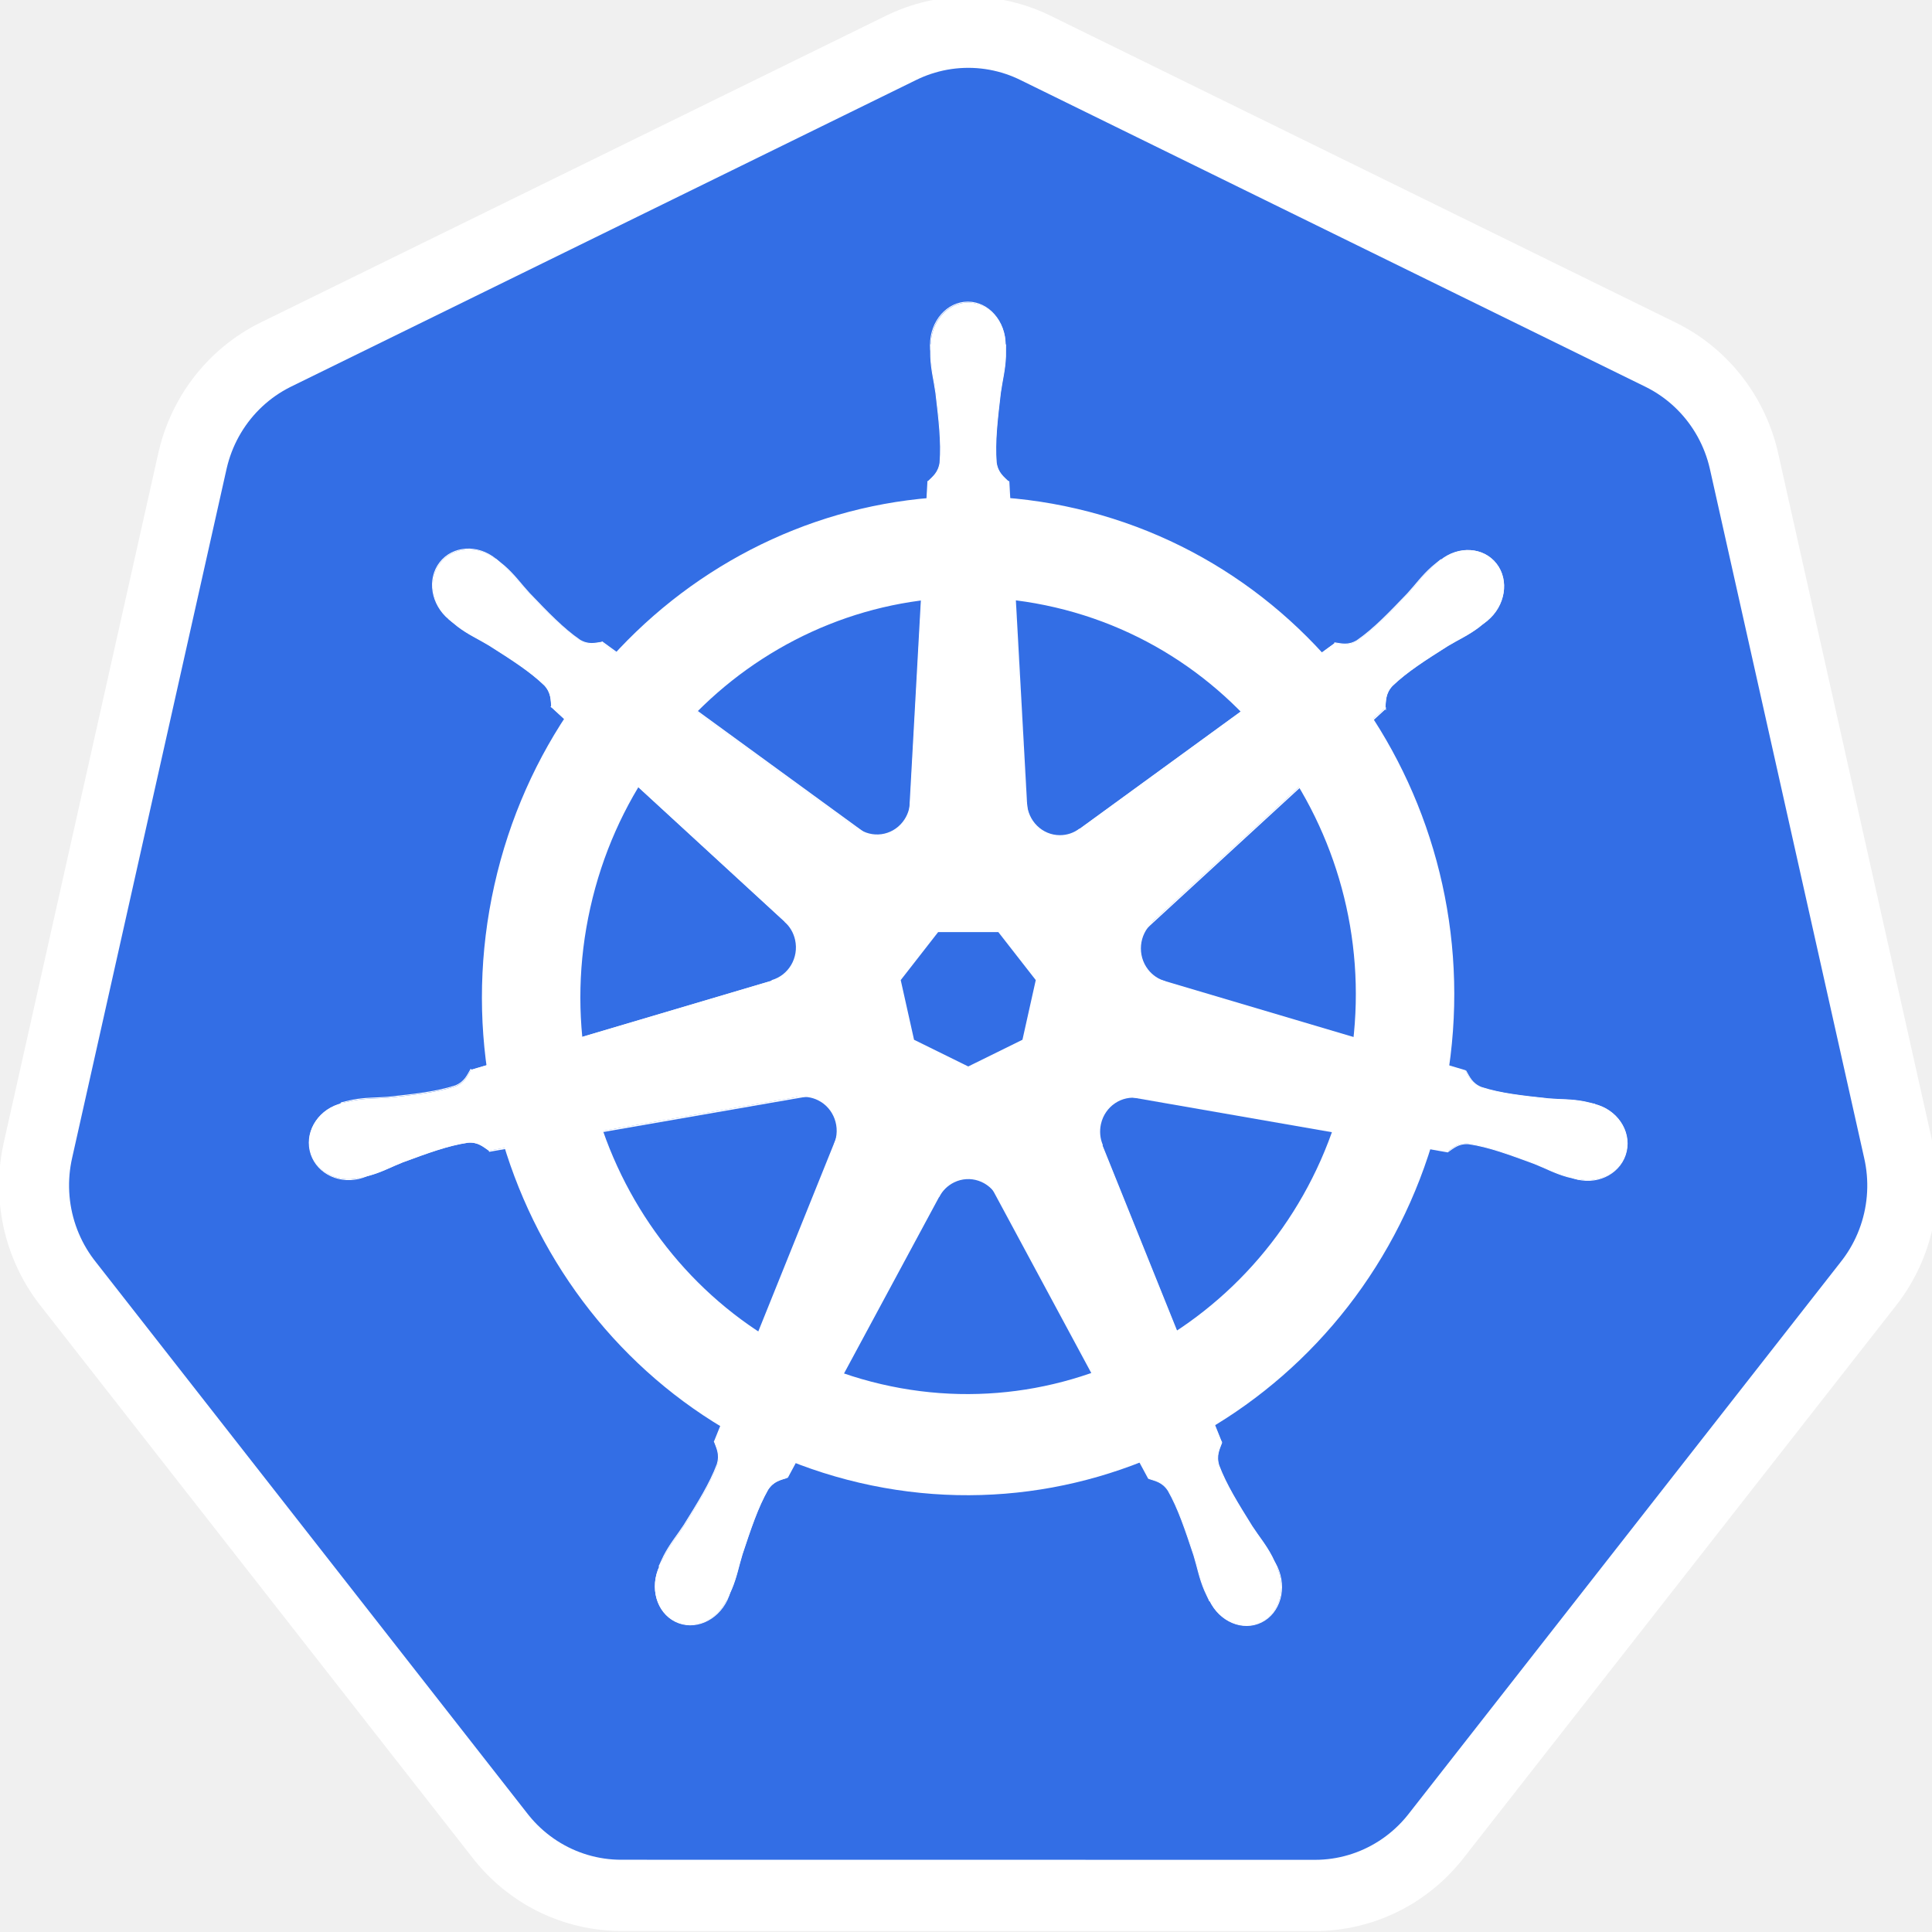
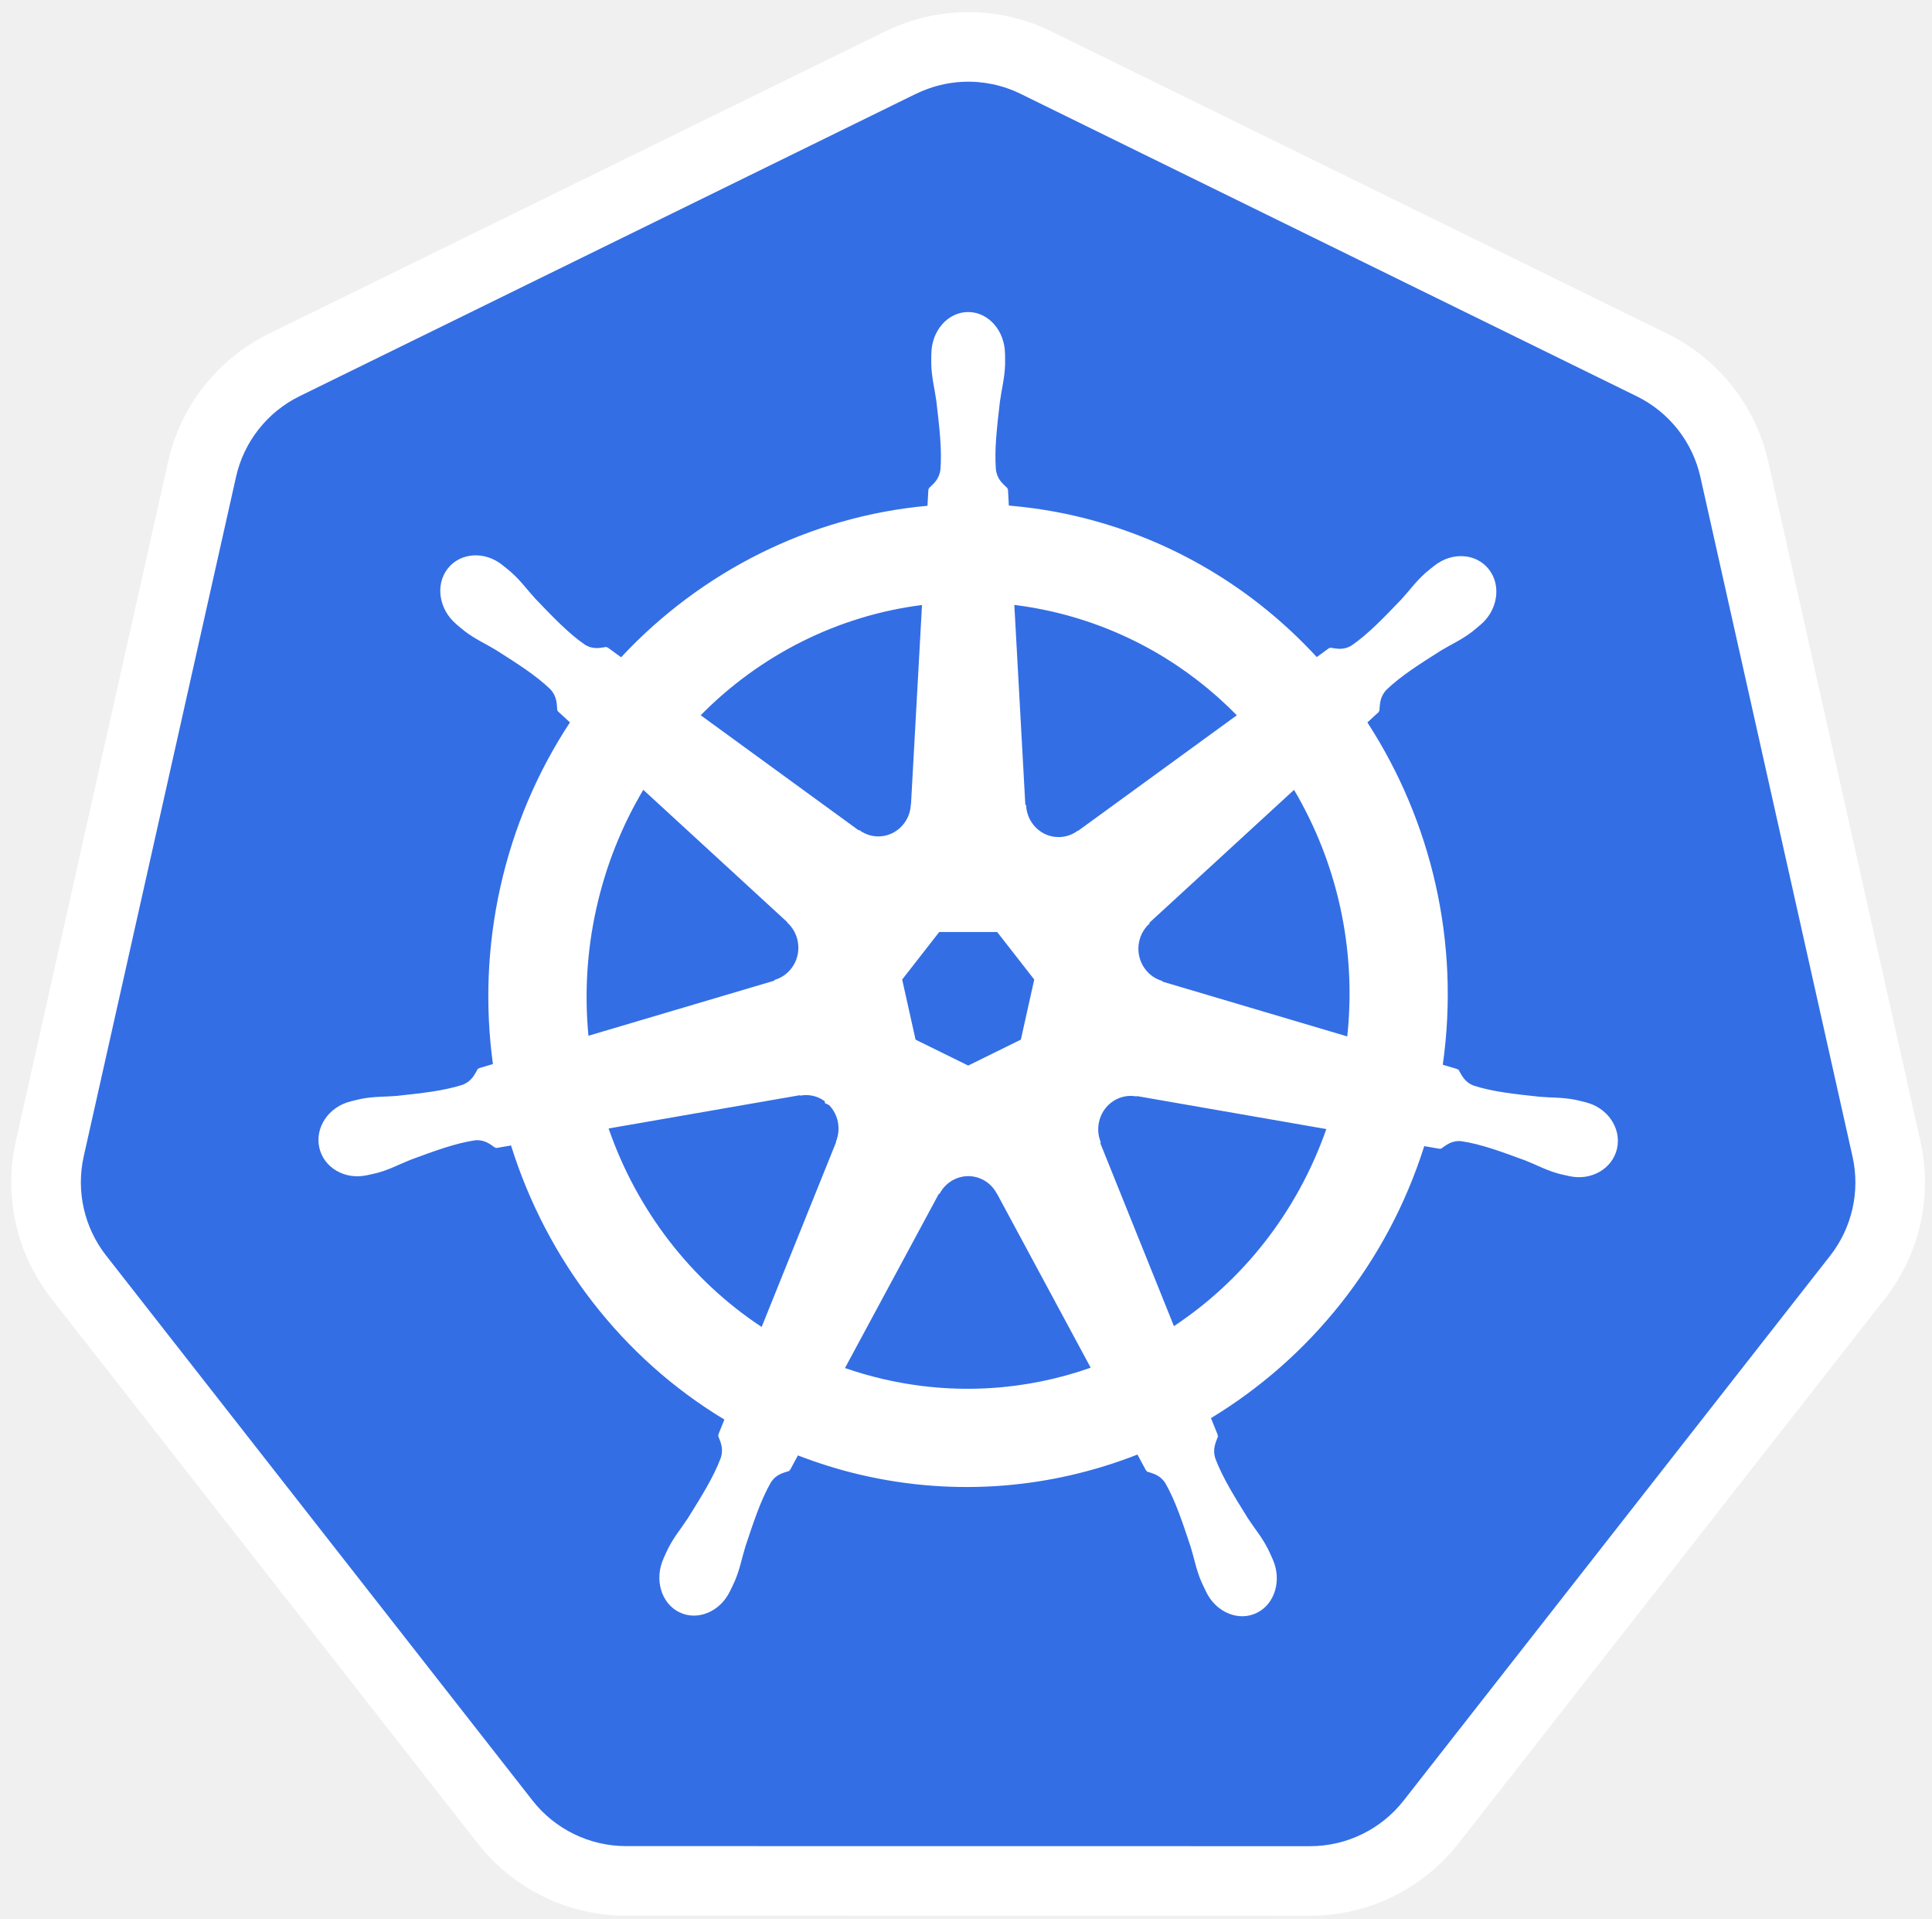
- <svg xmlns="http://www.w3.org/2000/svg" version="1.1" width="138" height="138" id="svg2" xml:space="preserve">
-   <defs id="defs6" />
-   <g id="g12" transform="matrix(0,-0.2323301,0.2284369,0,307.5632,1453.199)">
-     <path style="fill:none;stroke:#ffffff;stroke-width:118.526;stroke-linecap:butt;stroke-linejoin:round;stroke-miterlimit:4;stroke-opacity:1;stroke-dasharray:none" id="path14" d="m 6196.659,-1043.617 -94.29,-195.494 -211.911,-48.305 -169.962,135.261 -0.025,216.969 169.93,135.297 211.925,-48.257 94.334,-195.472 z" />
-   </g>
-   <path style="fill:#336ee5;fill-opacity:1;fill-rule:nonzero;stroke:none" id="path16" d="M 69.164,13.544 24.508,35.451 13.474,84.684 l 30.898,39.487 49.563,0 L 124.84,84.691 113.817,35.455 69.164,13.539 z" />
-   <g id="g18" transform="matrix(0,-0.2323301,0.2284369,0,307.5632,1453.199)">
-     <path style="fill:none;stroke:#336ee5;stroke-width:74.748;stroke-linecap:butt;stroke-linejoin:round;stroke-miterlimit:4;stroke-opacity:1;stroke-dasharray:none" id="path20" d="m 6196.659,-1043.617 -94.29,-195.494 -211.911,-48.305 -169.962,135.261 -0.025,216.969 169.93,135.297 211.925,-48.257 94.334,-195.472 z" />
-   </g>
-   <g id="g22" transform="matrix(-0.2284369,0,0,-0.2346801,307.5632,1453.199)">
-     <path style="fill:none;stroke:#ffffff;stroke-width:30.781;stroke-linecap:butt;stroke-linejoin:round;stroke-miterlimit:4;stroke-opacity:1;stroke-dasharray:none" id="path24" d="m 1013.075,6022.396 c 73.524,16.696 146.828,-29.413 163.726,-102.987 16.901,-73.571 -29.003,-146.747 -102.528,-163.442 -73.527,-16.692 -146.831,29.417 -163.731,102.988 -16.898,73.574 29.003,146.75 102.532,163.441 z" />
-   </g>
-   <path style="fill:#ffffff;fill-opacity:1;fill-rule:nonzero;stroke:none" id="path26" d="m 72.041,34.451 -3.434,0.013 -0.218,25.93 5.082,0.049 -1.43,-25.986 z" />
-   <g id="g28" transform="matrix(-0.2147244,0,0,-0.2346801,307.5632,1453.199)">
-     <path style="fill:none;stroke:#ffffff;stroke-width:0.412;stroke-linecap:butt;stroke-linejoin:miter;stroke-miterlimit:4;stroke-opacity:1;stroke-dasharray:none" id="path30" d="m 1096.802,6045.609 15.99,-0.034 1.019,-110.491 -23.67,-0.209 6.661,110.734 z" />
-   </g>
-   <path style="fill:#ffffff;fill-opacity:1;fill-rule:nonzero;stroke:none" id="path32" d="m 66.275,34.451 3.435,0.013 0.212,25.93 -5.082,0.048 1.435,-25.985 z" />
-   <g id="g34" transform="matrix(-0.2147244,0,0,-0.2346801,307.5632,1453.199)">
-     <path style="fill:none;stroke:#ffffff;stroke-width:0.412;stroke-linecap:butt;stroke-linejoin:miter;stroke-miterlimit:4;stroke-opacity:1;stroke-dasharray:none" id="path36" d="m 1123.652,6045.61 -15.995,-0.034 -0.989,-110.491 23.666,-0.203 -6.682,110.728 z" />
-   </g>
-   <path style="fill:#ffffff;fill-opacity:1;fill-rule:nonzero;stroke:none" id="path38" d="m 66.486,24.66 c 0,1.685 1.196,3.051 2.672,3.051 1.476,0 2.672,-1.366 2.672,-3.05 0,-1.685 -1.195,-3.051 -2.672,-3.052 -1.476,0 -2.672,1.366 -2.672,3.051" />
-   <g id="g40" transform="matrix(-0.2055869,-2.5683182e-5,2.4999933e-5,-0.2346801,307.5632,1453.199)">
-     <path style="fill:none;stroke:#ffffff;stroke-width:0.274;stroke-linecap:butt;stroke-linejoin:miter;stroke-miterlimit:4;stroke-opacity:1;stroke-dasharray:none" id="path42" d="m 1173.505,6087.183 c -8e-4,-7.18 -5.824,-13 -13.002,-12.999 -7.178,8e-4 -12.998,5.823 -12.999,12.997 0,7.18 5.82,12.999 13.002,13.003 7.18,-6e-4 12.999,-5.821 12.998,-13.001 z" />
-   </g>
-   <path style="fill:#ffffff;fill-opacity:1;fill-rule:nonzero;stroke:none" id="path44" d="m 71.83,24.62 c -6.25e-4,0.241 0.011,0.589 0.003,0.82 -0.036,0.972 -0.243,1.717 -0.367,2.612 -0.225,1.916 -0.414,3.504 -0.298,4.98 0.106,0.739 0.523,1.031 0.87,1.372 l -4.215,2.866 0.634,-12.63 3.373,-0.021 z" />
-   <g id="g46" transform="matrix(0,0.2205929,-0.2284369,0,307.5632,1453.199)">
-     <path style="fill:none;stroke:#ffffff;stroke-width:0.268;stroke-linecap:butt;stroke-linejoin:miter;stroke-miterlimit:4;stroke-opacity:1;stroke-dasharray:none" id="path48" d="m -6476.058,1031.967 c 1.093,0 2.668,-0.048 3.719,-0.012 4.404,0.155 7.784,1.062 11.843,1.605 8.685,0.984 15.888,1.812 22.577,1.304 3.35,-0.465 4.672,-2.29 6.223,-3.809 l 12.988,18.454 -57.255,-2.773 -0.096,-14.768 z" />
-   </g>
-   <path style="fill:#ffffff;fill-opacity:1;fill-rule:nonzero;stroke:none" id="path50" d="m 66.486,24.62 c 7.5e-4,0.241 -0.011,0.589 -0.003,0.82 0.035,0.972 0.243,1.717 0.366,2.612 0.225,1.916 0.414,3.504 0.298,4.98 -0.106,0.739 -0.523,1.031 -0.87,1.372 l 4.215,2.866 -0.633,-12.63 -3.374,-0.021 z" />
-   <g id="g52" transform="matrix(0,0.2205929,-0.2284369,0,307.5632,1453.199)">
-     <path style="fill:none;stroke:#ffffff;stroke-width:0.268;stroke-linecap:butt;stroke-linejoin:miter;stroke-miterlimit:4;stroke-opacity:1;stroke-dasharray:none" id="path54" d="m -6476.058,1055.36 c 1.093,0 2.668,0.048 3.719,0.013 4.404,-0.155 7.784,-1.063 11.843,-1.606 8.685,-0.985 15.888,-1.813 22.577,-1.306 3.35,0.467 4.672,2.291 6.223,3.809 l 12.988,-18.454 -57.255,2.775 -0.096,14.768 z" />
-   </g>
-   <g id="g56" transform="matrix(-0.2284369,0,0,-0.2346801,307.5632,1453.199)">
-     <path style="fill:none;stroke:#ffffff;stroke-width:30.346;stroke-linecap:butt;stroke-linejoin:miter;stroke-miterlimit:4;stroke-opacity:1;stroke-dasharray:none" id="path58" d="m 1073.727,5865.264 -30.106,-14.429 -30.101,14.436 -7.433,32.441 20.84,26.01 33.41,0 20.832,-26.016 -7.441,-32.437 z" />
-   </g>
-   <path style="fill:#ffffff;fill-opacity:1;fill-rule:nonzero;stroke:none" id="path60" d="m 98.92,50.581 -2.147,-2.753 -19.869,15.992 3.131,4.112 18.885,-17.351 z" />
-   <g id="g62" transform="matrix(-0.1338746,-0.1724626,0.1785995,-0.1463171,307.5632,1453.199)">
-     <path style="fill:none;stroke:#ffffff;stroke-width:0.412;stroke-linecap:butt;stroke-linejoin:miter;stroke-miterlimit:4;stroke-opacity:1;stroke-dasharray:none" id="path64" d="m 5577.031,3012.37 15.99,-0.035 1.015,-110.493 -23.666,-0.208 6.662,110.736 z" />
-   </g>
-   <path style="fill:#ffffff;fill-opacity:1;fill-rule:nonzero;stroke:none" id="path66" d="M 95.325,45.95 97.46,48.714 77.859,65.052 74.655,60.999 95.325,45.95 z" />
-   <g id="g68" transform="matrix(-0.1338746,-0.1724626,0.1785995,-0.1463171,307.5632,1453.199)">
-     <path style="fill:none;stroke:#ffffff;stroke-width:0.412;stroke-linecap:butt;stroke-linejoin:miter;stroke-miterlimit:4;stroke-opacity:1;stroke-dasharray:none" id="path70" d="m 5603.881,3012.372 -15.992,-0.037 -0.995,-110.493 23.668,-0.201 -6.681,110.731 z" />
-   </g>
-   <path style="fill:#ffffff;fill-opacity:1;fill-rule:nonzero;stroke:none" id="path72" d="m 102.907,40.015 c -1.282,1.05 -1.576,2.863 -0.656,4.049 0.921,1.185 2.706,1.295 3.989,0.245 1.282,-1.051 1.576,-2.863 0.655,-4.048 -0.92,-1.186 -2.706,-1.295 -3.988,-0.246" />
-   <g id="g74" transform="matrix(-0.1281622,-0.1651429,0.178612,-0.1462914,307.5632,1453.199)">
-     <path style="fill:none;stroke:#ffffff;stroke-width:0.274;stroke-linecap:butt;stroke-linejoin:miter;stroke-miterlimit:4;stroke-opacity:1;stroke-dasharray:none" id="path76" d="m 5852.363,3053.399 c 0,-7.181 -5.82,-13 -13.002,-13.001 -7.18,0 -13.001,5.824 -13,13.003 0,7.179 5.821,12.999 13.001,12.995 7.18,0 12.998,-5.82 13.001,-12.997 z" />
-   </g>
-   <path style="fill:#ffffff;fill-opacity:1;fill-rule:nonzero;stroke:none" id="path78" d="m 106.269,44.282 c -0.184,0.15 -0.44,0.376 -0.623,0.514 -0.761,0.577 -1.457,0.876 -2.216,1.334 -1.598,1.014 -2.925,1.853 -3.976,2.866 -0.496,0.545 -0.458,1.061 -0.501,1.554 l -4.809,-1.599 10.006,-7.365 2.119,2.696 z" />
-   <g id="g80" transform="matrix(-0.1678746,0.1375334,-0.1424246,-0.1834806,307.5632,1453.199)">
-     <path style="fill:none;stroke:#ffffff;stroke-width:0.268;stroke-linecap:butt;stroke-linejoin:miter;stroke-miterlimit:4;stroke-opacity:1;stroke-dasharray:none" id="path82" d="m -3249.231,5243.322 c 1.093,0 2.664,-0.052 3.722,-0.013 4.403,0.154 7.779,1.06 11.841,1.607 8.682,0.983 15.887,1.811 22.579,1.302 3.347,-0.463 4.666,-2.286 6.217,-3.808 l 12.991,18.452 -57.254,-2.775 -0.095,-14.765 z" />
-   </g>
-   <path style="fill:#ffffff;fill-opacity:1;fill-rule:nonzero;stroke:none" id="path84" d="m 102.938,39.99 c -0.184,0.151 -0.455,0.357 -0.626,0.51 -0.717,0.634 -1.156,1.265 -1.76,1.923 -1.318,1.375 -2.409,2.517 -3.605,3.344 -0.628,0.376 -1.109,0.222 -1.586,0.157 L 95.809,51.096 105.026,42.714 102.938,39.99 z" />
-   <g id="g86" transform="matrix(-0.1678746,0.1375334,-0.1424246,-0.1834806,307.5632,1453.199)">
-     <path style="fill:none;stroke:#ffffff;stroke-width:0.268;stroke-linecap:butt;stroke-linejoin:miter;stroke-miterlimit:4;stroke-opacity:1;stroke-dasharray:none" id="path88" d="m -3249.234,5266.713 c 1.098,0 2.668,0.05 3.72,0.011 4.407,-0.154 7.785,-1.061 11.845,-1.604 8.686,-0.984 15.886,-1.811 22.578,-1.302 3.349,0.463 4.668,2.287 6.219,3.807 l 12.986,-18.452 -57.251,2.769 -0.098,14.771 z" />
-   </g>
-   <path style="fill:#ffffff;fill-opacity:1;fill-rule:nonzero;stroke:none" id="path90" d="m 103.349,82.246 0.756,-3.441 -24.558,-5.989 -1.177,5.079 24.978,4.351 z" />
-   <g id="g92" transform="matrix(-0.04778737,0.2150581,-0.2226994,-0.05222675,307.5632,1453.199)">
-     <path style="fill:none;stroke:#ffffff;stroke-width:0.412;stroke-linecap:butt;stroke-linejoin:miter;stroke-miterlimit:4;stroke-opacity:1;stroke-dasharray:none" id="path94" d="m -5847.358,2171.575 -15.994,0.032 -1.017,110.491 23.669,0.207 -6.658,-110.73 z" />
-   </g>
-   <path style="fill:#ffffff;fill-opacity:1;fill-rule:nonzero;stroke:none" id="path96" d="m 104.633,76.472 -0.772,3.438 -24.655,-5.557 1.086,-5.101 24.341,7.22 z" />
-   <g id="g98" transform="matrix(-0.04778737,0.2150581,-0.2226994,-0.05222675,307.5632,1453.199)">
-     <path style="fill:none;stroke:#ffffff;stroke-width:0.412;stroke-linecap:butt;stroke-linejoin:miter;stroke-miterlimit:4;stroke-opacity:1;stroke-dasharray:none" id="path100" d="m -5874.207,2171.568 15.993,0.04 0.991,110.492 -23.667,0.203 6.684,-110.735 z" />
-   </g>
-   <path style="fill:#ffffff;fill-opacity:1;fill-rule:nonzero;stroke:none" id="path102" d="m 113.877,78.862 c -1.598,-0.376 -3.162,0.519 -3.49,1.997 -0.328,1.478 0.702,2.98 2.301,3.355 1.598,0.376 3.161,-0.519 3.49,-1.998 0.328,-1.478 -0.702,-2.98 -2.3,-3.355" />
-   <g id="g104" transform="matrix(-0.04577488,0.2059021,-0.2226994,-0.05225243,307.5632,1453.199)">
-     <path style="fill:none;stroke:#ffffff;stroke-width:0.274;stroke-linecap:butt;stroke-linejoin:miter;stroke-miterlimit:4;stroke-opacity:1;stroke-dasharray:none" id="path106" d="m -6133.947,2130.576 c 0,7.178 5.818,13 13.001,12.998 7.176,0 12.995,-5.818 12.993,-13 0.01,-7.177 -5.817,-12.995 -12.999,-12.999 -7.177,0 -12.996,5.822 -12.995,13.001 z" />
-   </g>
-   <path style="fill:#ffffff;fill-opacity:1;fill-rule:nonzero;stroke:none" id="path108" d="m 112.725,84.223 c -0.228,-0.054 -0.561,-0.121 -0.779,-0.18 -0.914,-0.252 -1.576,-0.625 -2.397,-0.949 -1.769,-0.652 -3.234,-1.195 -4.66,-1.406 -0.725,-0.059 -1.093,0.293 -1.496,0.566 l -1.781,-4.86 11.845,3.444 -0.731,3.385 z" />
-   <g id="g110" transform="matrix(-0.2093369,-0.0490934,0.05083736,-0.2287858,307.5632,1453.199)">
-     <path style="fill:none;stroke:#ffffff;stroke-width:0.268;stroke-linecap:butt;stroke-linejoin:miter;stroke-miterlimit:4;stroke-opacity:1;stroke-dasharray:none" id="path112" d="m 2265.628,5497.436 c 1.092,0 2.665,-0.046 3.719,-0.012 4.407,0.157 7.785,1.062 11.842,1.605 8.687,0.986 15.887,1.813 22.578,1.302 3.349,-0.461 4.668,-2.283 6.219,-3.805 l 12.989,18.452 -57.252,-2.769 -0.095,-14.773 z" />
-   </g>
-   <path style="fill:#ffffff;fill-opacity:1;fill-rule:nonzero;stroke:none" id="path114" d="m 113.915,78.871 c -0.229,-0.054 -0.556,-0.142 -0.778,-0.186 -0.931,-0.181 -1.684,-0.139 -2.561,-0.214 -1.868,-0.202 -3.417,-0.366 -4.792,-0.811 -0.678,-0.27 -0.861,-0.752 -1.108,-1.177 l -3.657,3.584 12.126,2.178 0.771,-3.374 z" />
-   <g id="g116" transform="matrix(-0.2093369,-0.0490934,0.05083736,-0.2287858,307.5632,1453.199)">
-     <path style="fill:none;stroke:#ffffff;stroke-width:0.268;stroke-linecap:butt;stroke-linejoin:miter;stroke-miterlimit:4;stroke-opacity:1;stroke-dasharray:none" id="path118" d="m 2265.627,5520.827 c 1.095,0 2.667,0.048 3.72,0.015 4.409,-0.155 7.785,-1.064 11.844,-1.608 8.687,-0.982 15.886,-1.809 22.577,-1.3 3.352,0.463 4.67,2.287 6.22,3.809 l 12.991,-18.454 -57.255,2.769 -0.097,14.77 z" />
-   </g>
-   <path style="fill:#ffffff;fill-opacity:1;fill-rule:nonzero;stroke:none" id="path120" d="M 82.06,105.578 85.151,104.04 74.397,80.581 l -4.599,2.221 12.263,22.776 z" />
-   <g id="g122" transform="matrix(-0.193462,0.09570838,-0.09911223,-0.2114368,307.5632,1453.199)">
-     <path style="fill:none;stroke:#ffffff;stroke-width:0.412;stroke-linecap:butt;stroke-linejoin:miter;stroke-miterlimit:4;stroke-opacity:1;stroke-dasharray:none" id="path124" d="m -1704.313,5602.18 -15.996,0.035 -1.016,110.49 23.67,0.209 -6.657,-110.734 z" />
-   </g>
-   <path style="fill:#ffffff;fill-opacity:1;fill-rule:nonzero;stroke:none" id="path126" d="m 87.255,103.008 -3.098,1.523 -11.142,-23.267 4.559,-2.308 9.682,24.052 z" />
-   <g id="g128" transform="matrix(-0.193462,0.09570838,-0.09911223,-0.2114368,307.5632,1453.199)">
-     <path style="fill:none;stroke:#ffffff;stroke-width:0.412;stroke-linecap:butt;stroke-linejoin:miter;stroke-miterlimit:4;stroke-opacity:1;stroke-dasharray:none" id="path130" d="m -1731.166,5602.177 15.994,0.038 0.991,110.489 -23.669,0.203 6.684,-110.731 z" />
-   </g>
-   <path style="fill:#ffffff;fill-opacity:1;fill-rule:nonzero;stroke:none" id="path132" d="m 91.2,111.923 c -0.712,-1.518 -2.367,-2.216 -3.697,-1.558 -1.33,0.658 -1.831,2.422 -1.12,3.94 0.711,1.518 2.367,2.216 3.696,1.558 1.33,-0.657 1.832,-2.421 1.121,-3.939" />
-   <g id="g134" transform="matrix(-0.185237,0.09161191,-0.09907473,-0.2114496,307.5632,1453.199)">
-     <path style="fill:none;stroke:#ffffff;stroke-width:0.274;stroke-linecap:butt;stroke-linejoin:miter;stroke-miterlimit:4;stroke-opacity:1;stroke-dasharray:none" id="path136" d="m -1806.238,5560.679 c 0,7.181 5.822,13.001 13.003,13.003 7.178,0 12.998,-5.822 12.998,-13.001 0,-7.18 -5.82,-13 -13,-12.999 -7.18,0 -13.001,5.818 -13.001,12.996 z" />
-   </g>
-   <path style="fill:#ffffff;fill-opacity:1;fill-rule:nonzero;stroke:none" id="path138" d="m 86.402,114.341 c -0.102,-0.217 -0.259,-0.524 -0.349,-0.738 -0.379,-0.891 -0.507,-1.654 -0.773,-2.516 -0.607,-1.827 -1.107,-3.342 -1.835,-4.62 -0.407,-0.619 -0.906,-0.696 -1.363,-0.849 l 2.588,-4.46 4.763,11.661 -3.03,1.522 z" />
-   <g id="g140" transform="matrix(-0.09316225,-0.1987493,0.2058119,-0.101821,307.5632,1453.199)">
-     <path style="fill:none;stroke:#ffffff;stroke-width:0.268;stroke-linecap:butt;stroke-linejoin:miter;stroke-miterlimit:4;stroke-opacity:1;stroke-dasharray:none" id="path142" d="m 5915.211,1602.956 c 1.093,5e-4 2.663,-0.051 3.719,-0.013 4.406,0.152 7.781,1.06 11.839,1.605 8.688,0.984 15.887,1.811 22.579,1.302 3.352,-0.466 4.672,-2.287 6.222,-3.808 l 12.991,18.452 -57.252,-2.772 -0.096,-14.767 z" />
-   </g>
-   <path style="fill:#ffffff;fill-opacity:1;fill-rule:nonzero;stroke:none" id="path144" d="m 91.216,111.959 c -0.102,-0.217 -0.238,-0.534 -0.343,-0.74 -0.442,-0.86 -0.944,-1.439 -1.434,-2.19 -1.012,-1.626 -1.852,-2.973 -2.372,-4.354 -0.217,-0.713 0.036,-1.16 0.205,-1.624 l -5.008,-0.702 5.905,11.097 3.048,-1.485 z" />
-   <g id="g146" transform="matrix(-0.09316225,-0.1987493,0.2058119,-0.101821,307.5632,1453.199)">
-     <path style="fill:none;stroke:#ffffff;stroke-width:0.268;stroke-linecap:butt;stroke-linejoin:miter;stroke-miterlimit:4;stroke-opacity:1;stroke-dasharray:none" id="path148" d="m 5915.21,1626.345 c 1.093,5e-4 2.663,0.049 3.719,0.015 4.407,-0.158 7.781,-1.064 11.842,-1.607 8.688,-0.985 15.885,-1.81 22.577,-1.305 3.351,0.463 4.668,2.287 6.221,3.813 l 12.986,-18.457 -57.252,2.773 -0.092,14.768 z" />
-   </g>
-   <path style="fill:#ffffff;fill-opacity:1;fill-rule:nonzero;stroke:none" id="path150" d="m 51.046,102.964 3.097,1.523 11.149,-23.265 -4.559,-2.309 -9.687,24.051 z" />
-   <g id="g152" transform="matrix(-0.193462,-0.09572122,0.09912473,-0.2114368,307.5632,1453.199)">
-     <path style="fill:none;stroke:#ffffff;stroke-width:0.412;stroke-linecap:butt;stroke-linejoin:miter;stroke-miterlimit:4;stroke-opacity:1;stroke-dasharray:none" id="path154" d="m 3732.233,4696.53 -15.992,0.033 -1.014,110.494 23.669,0.207 -6.662,-110.734 z" />
-   </g>
-   <path style="fill:#ffffff;fill-opacity:1;fill-rule:nonzero;stroke:none" id="path156" d="M 56.24,105.534 53.149,103.995 63.91,80.538 68.509,82.762 56.24,105.534 z" />
-   <g id="g158" transform="matrix(-0.193462,-0.09572122,0.09912473,-0.2114368,307.5632,1453.199)">
-     <path style="fill:none;stroke:#ffffff;stroke-width:0.412;stroke-linecap:butt;stroke-linejoin:miter;stroke-miterlimit:4;stroke-opacity:1;stroke-dasharray:none" id="path160" d="m 3705.383,4696.529 15.997,0.037 0.989,110.493 -23.669,0.201 6.683,-110.731 z" />
-   </g>
-   <path style="fill:#ffffff;fill-opacity:1;fill-rule:nonzero;stroke:none" id="path162" d="m 51.915,114.261 c 0.712,-1.518 0.21,-3.283 -1.119,-3.94 -1.329,-0.658 -2.984,0.038 -3.697,1.557 -0.711,1.518 -0.21,3.282 1.119,3.94 1.33,0.658 2.984,-0.04 3.697,-1.557" />
-   <g id="g164" transform="matrix(-0.185212,-0.09166328,0.09914973,-0.2114239,307.5632,1453.199)">
-     <path style="fill:none;stroke:#ffffff;stroke-width:0.274;stroke-linecap:butt;stroke-linejoin:miter;stroke-miterlimit:4;stroke-opacity:1;stroke-dasharray:none" id="path166" d="m 3871.761,4654.357 c 8e-4,7.181 5.824,13.003 13.001,13.001 7.178,5e-4 12.999,-5.819 13,-13.001 0,-7.178 -5.819,-12.998 -12.999,-12.998 -7.182,-6e-4 -12.997,5.822 -13.001,12.998 z" />
-   </g>
-   <path style="fill:#ffffff;fill-opacity:1;fill-rule:nonzero;stroke:none" id="path168" d="m 47.084,111.915 c 0.102,-0.218 0.237,-0.535 0.343,-0.742 0.443,-0.86 0.944,-1.438 1.434,-2.19 1.012,-1.626 1.852,-2.972 2.372,-4.355 0.217,-0.713 -0.036,-1.16 -0.204,-1.623 l 5.007,-0.703 -5.904,11.097 -3.048,-1.484 z" />
-   <g id="g170" transform="matrix(-0.09317475,0.1987493,-0.2058119,-0.1018338,307.5632,1453.199)">
-     <path style="fill:none;stroke:#ffffff;stroke-width:0.268;stroke-linecap:butt;stroke-linejoin:miter;stroke-miterlimit:4;stroke-opacity:1;stroke-dasharray:none" id="path172" d="m -4951.739,3507.378 c -1.097,0 -2.667,0.053 -3.722,0.017 -4.407,-0.157 -7.784,-1.064 -11.843,-1.606 -8.686,-0.985 -15.881,-1.811 -22.577,-1.304 -3.349,0.463 -4.667,2.285 -6.216,3.808 l -12.992,-18.451 57.254,2.769 0.097,14.768 z" />
-   </g>
-   <path style="fill:#ffffff;fill-opacity:1;fill-rule:nonzero;stroke:none" id="path174" d="m 51.897,114.297 c 0.103,-0.217 0.259,-0.526 0.35,-0.738 0.378,-0.892 0.507,-1.656 0.772,-2.518 0.607,-1.827 1.108,-3.341 1.836,-4.62 0.408,-0.619 0.905,-0.695 1.363,-0.848 l -2.588,-4.461 -4.764,11.66 3.03,1.524 z" />
-   <g id="g176" transform="matrix(-0.09317475,0.1987493,-0.2058119,-0.1018338,307.5632,1453.199)">
-     <path style="fill:none;stroke:#ffffff;stroke-width:0.268;stroke-linecap:butt;stroke-linejoin:miter;stroke-miterlimit:4;stroke-opacity:1;stroke-dasharray:none" id="path178" d="m -4951.738,3483.99 c -1.096,0 -2.67,-0.048 -3.72,-0.015 -4.408,0.157 -7.787,1.064 -11.844,1.607 -8.688,0.986 -15.884,1.811 -22.578,1.303 -3.352,-0.464 -4.668,-2.287 -6.22,-3.809 l -12.989,18.454 57.251,-2.769 0.1,-14.77 z" />
-   </g>
-   <path style="fill:#ffffff;fill-opacity:1;fill-rule:nonzero;stroke:none" id="path180" d="m 33.682,76.408 0.772,3.438 24.656,-5.551 -1.085,-5.102 -24.343,7.214 z" />
-   <g id="g182" transform="matrix(-0.04777487,-0.2150581,0.2226994,-0.05221391,307.5632,1453.199)">
-     <path style="fill:none;stroke:#ffffff;stroke-width:0.412;stroke-linecap:butt;stroke-linejoin:miter;stroke-miterlimit:4;stroke-opacity:1;stroke-dasharray:none" id="path184" d="m 6368.633,136.441 -15.991,0.035 -1.018,110.495 23.67,0.206 -6.66,-110.736 z" />
-   </g>
-   <path style="fill:#ffffff;fill-opacity:1;fill-rule:nonzero;stroke:none" id="path186" d="m 34.964,82.183 -0.756,-3.441 24.56,-5.983 1.176,5.079 -24.98,4.344 z" />
-   <g id="g188" transform="matrix(-0.04777487,-0.2150581,0.2226994,-0.05221391,307.5632,1453.199)">
-     <path style="fill:none;stroke:#ffffff;stroke-width:0.412;stroke-linecap:butt;stroke-linejoin:miter;stroke-miterlimit:4;stroke-opacity:1;stroke-dasharray:none" id="path190" d="m 6341.786,136.44 15.991,0.037 0.992,110.491 -23.668,0.203 6.685,-110.731 z" />
-   </g>
-   <path style="fill:#ffffff;fill-opacity:1;fill-rule:nonzero;stroke:none" id="path192" d="m 25.627,84.15 c 1.599,-0.375 2.629,-1.877 2.3,-3.355 -0.328,-1.479 -1.891,-2.373 -3.489,-1.998 -1.599,0.374 -2.629,1.876 -2.301,3.355 0.328,1.479 1.891,2.373 3.49,1.998" />
-   <g id="g194" transform="matrix(-0.04571238,-0.2059149,0.2227119,-0.05217538,307.5632,1453.199)">
-     <path style="fill:none;stroke:#ffffff;stroke-width:0.274;stroke-linecap:butt;stroke-linejoin:miter;stroke-miterlimit:4;stroke-opacity:1;stroke-dasharray:none" id="path196" d="m 6624.681,93.87 c 0,7.18 5.819,12.998 13,12.997 7.181,6e-4 13.001,-5.821 12.998,-12.997 0,-7.179 -5.818,-13.002 -12.999,-13 -7.181,-6e-4 -13.001,5.821 -12.999,13 z" />
-   </g>
-   <path style="fill:#ffffff;fill-opacity:1;fill-rule:nonzero;stroke:none" id="path198" d="m 24.4,78.807 c 0.229,-0.053 0.555,-0.142 0.779,-0.185 0.93,-0.182 1.683,-0.139 2.56,-0.214 1.868,-0.201 3.418,-0.365 4.793,-0.81 0.677,-0.27 0.861,-0.753 1.108,-1.177 l 3.656,3.586 -12.126,2.175 -0.771,-3.374 z" />
-   <g id="g200" transform="matrix(-0.2093494,0.04908056,-0.05082486,-0.2287986,307.5632,1453.199)">
-     <path style="fill:none;stroke:#ffffff;stroke-width:0.268;stroke-linecap:butt;stroke-linejoin:miter;stroke-miterlimit:4;stroke-opacity:1;stroke-dasharray:none" id="path202" d="m -100.508,5985.596 c -1.091,0 -2.664,0.049 -3.72,0.011 -4.406,-0.151 -7.782,-1.06 -11.841,-1.603 -8.686,-0.985 -15.89,-1.813 -22.581,-1.305 -3.347,0.464 -4.668,2.289 -6.218,3.811 l -12.987,-18.456 57.248,2.773 0.098,14.77 z" />
-   </g>
-   <path style="fill:#ffffff;fill-opacity:1;fill-rule:nonzero;stroke:none" id="path204" d="m 25.589,84.159 c 0.229,-0.054 0.561,-0.119 0.78,-0.18 0.914,-0.251 1.575,-0.624 2.397,-0.948 1.768,-0.652 3.234,-1.195 4.66,-1.406 0.725,-0.059 1.094,0.293 1.496,0.565 l 1.781,-4.859 -11.843,3.444 0.73,3.384 z" />
-   <g id="g206" transform="matrix(-0.2093494,0.04908056,-0.05082486,-0.2287986,307.5632,1453.199)">
-     <path style="fill:none;stroke:#ffffff;stroke-width:0.268;stroke-linecap:butt;stroke-linejoin:miter;stroke-miterlimit:4;stroke-opacity:1;stroke-dasharray:none" id="path208" d="m -100.508,5962.205 c -1.096,0 -2.665,-0.052 -3.722,-0.014 -4.403,0.155 -7.779,1.06 -11.838,1.604 -8.687,0.986 -15.886,1.812 -22.578,1.303 -3.349,-0.461 -4.672,-2.284 -6.221,-3.805 l -12.988,18.452 57.249,-2.772 0.098,-14.767 z" />
-   </g>
-   <path style="fill:#ffffff;fill-opacity:1;fill-rule:nonzero;stroke:none" id="path210" d="M 43.01,45.898 40.875,48.661 60.472,65.004 63.677,60.953 43.01,45.898 z" />
-   <g id="g212" transform="matrix(-0.1338871,0.1724626,-0.178587,-0.1463299,307.5632,1453.199)">
-     <path style="fill:none;stroke:#ffffff;stroke-width:0.412;stroke-linecap:butt;stroke-linejoin:miter;stroke-miterlimit:4;stroke-opacity:1;stroke-dasharray:none" id="path214" d="m -4219.379,4644.596 15.993,-0.032 1.013,-110.494 -23.663,-0.206 6.656,110.732 z" />
-   </g>
-   <path style="fill:#ffffff;fill-opacity:1;fill-rule:nonzero;stroke:none" id="path216" d="M 39.414,50.529 41.562,47.776 61.427,63.772 58.295,67.883 39.414,50.529 z" />
-   <g id="g218" transform="matrix(-0.1338871,0.1724626,-0.178587,-0.1463299,307.5632,1453.199)">
-     <path style="fill:none;stroke:#ffffff;stroke-width:0.412;stroke-linecap:butt;stroke-linejoin:miter;stroke-miterlimit:4;stroke-opacity:1;stroke-dasharray:none" id="path220" d="m -4192.526,4644.602 -15.997,-0.04 -0.99,-110.488 23.665,-0.204 -6.678,110.733 z" />
-   </g>
-   <path style="fill:#ffffff;fill-opacity:1;fill-rule:nonzero;stroke:none" id="path222" d="m 32.095,44.255 c 1.282,1.05 3.068,0.941 3.988,-0.244 0.92,-1.185 0.627,-2.999 -0.654,-4.049 -1.282,-1.051 -3.068,-0.941 -3.989,0.244 -0.92,1.186 -0.627,2.998 0.655,4.049" />
-   <g id="g224" transform="matrix(-0.1282121,0.1651043,-0.1785745,-0.1463556,307.5632,1453.199)">
-     <path style="fill:none;stroke:#ffffff;stroke-width:0.274;stroke-linecap:butt;stroke-linejoin:miter;stroke-miterlimit:4;stroke-opacity:1;stroke-dasharray:none" id="path226" d="m -4379.206,4686.834 c -3e-4,-7.179 -5.822,-13 -12.999,-12.998 -7.179,-6e-4 -13.001,5.823 -13.003,12.999 0,7.18 5.822,13 13.001,13.001 7.179,0 13.002,-5.819 13.001,-13.001 z" />
-   </g>
-   <path style="fill:#ffffff;fill-opacity:1;fill-rule:nonzero;stroke:none" id="path228" d="m 35.397,39.938 c 0.184,0.15 0.455,0.358 0.626,0.509 0.717,0.635 1.155,1.266 1.758,1.924 1.319,1.376 2.409,2.518 3.605,3.345 0.628,0.376 1.109,0.222 1.586,0.157 l -0.448,5.172 -9.216,-8.383 2.087,-2.723 z" />
-   <g id="g230" transform="matrix(-0.1678746,-0.1375463,0.1424371,-0.1834678,307.5632,1453.199)">
-     <path style="fill:none;stroke:#ffffff;stroke-width:0.268;stroke-linecap:butt;stroke-linejoin:miter;stroke-miterlimit:4;stroke-opacity:1;stroke-dasharray:none" id="path232" d="m 4985.595,3965.326 c -1.093,0 -2.667,0.051 -3.718,0.016 -4.405,-0.154 -7.787,-1.065 -11.841,-1.607 -8.69,-0.985 -15.888,-1.812 -22.58,-1.303 -3.349,0.461 -4.666,2.284 -6.219,3.807 l -12.987,-18.453 57.248,2.774 0.096,14.766 z" />
-   </g>
-   <path style="fill:#ffffff;fill-opacity:1;fill-rule:nonzero;stroke:none" id="path234" d="m 32.065,44.229 c 0.184,0.15 0.441,0.376 0.623,0.514 0.761,0.578 1.458,0.875 2.216,1.334 1.598,1.014 2.925,1.853 3.976,2.867 0.496,0.545 0.457,1.062 0.501,1.554 l 4.809,-1.599 -10.006,-7.367 -2.12,2.696 z" />
-   <g id="g236" transform="matrix(-0.1678746,-0.1375463,0.1424371,-0.1834678,307.5632,1453.199)">
-     <path style="fill:none;stroke:#ffffff;stroke-width:0.268;stroke-linecap:butt;stroke-linejoin:miter;stroke-miterlimit:4;stroke-opacity:1;stroke-dasharray:none" id="path238" d="m 4985.597,3941.936 c -1.093,3e-4 -2.665,-0.049 -3.72,-0.014 -4.405,0.154 -7.784,1.066 -11.843,1.605 -8.684,0.985 -15.887,1.811 -22.579,1.303 -3.349,-0.464 -4.667,-2.287 -6.218,-3.806 l -12.99,18.45 57.251,-2.769 0.1,-14.769 z" />
-   </g>
-   <path style="fill:#ffffff;fill-opacity:1;fill-rule:nonzero;stroke:none" id="path240" d="m 73.355,57.338 c 0.053,1.289 1.085,2.317 2.353,2.317 0.519,0 0.998,-0.171 1.388,-0.463 l 0.611,0.299 -1.251,2.657 -5.482,-2.716 1.245,-2.658 1.137,0.563 z" />
-   <path style="fill:#ffffff;fill-opacity:1;fill-rule:nonzero;stroke:none" id="path242" d="m 82.303,65.917 c -0.948,0.846 -1.087,2.318 -0.297,3.335 0.324,0.417 0.753,0.695 1.218,0.826 l 0.153,0.678 -2.803,0.652 -1.351,-6.097 2.799,-0.657 0.28,1.264 z" />
-   <path style="fill:#ffffff;fill-opacity:1;fill-rule:nonzero;stroke:none" id="path244" d="m 81.363,78.447 c -1.234,-0.234 -2.441,0.571 -2.723,1.841 -0.116,0.52 -0.059,1.039 0.131,1.493 l -0.42,0.546 -2.244,-1.844 3.798,-4.886 2.245,1.838 -0.788,1.013 z" />
-   <path style="fill:#ffffff;fill-opacity:1;fill-rule:nonzero;stroke:none" id="path246" d="m 71.24,85.5 c -0.592,-1.138 -1.957,-1.604 -3.098,-1.04 -0.468,0.231 -0.827,0.6 -1.055,1.036 l -0.677,0 0.005,-2.952 6.087,0 0,2.95 -1.262,-0.001 z" />
-   <path style="fill:#ffffff;fill-opacity:1;fill-rule:nonzero;stroke:none" id="path248" d="m 59.572,81.727 c 0.496,-1.186 7.5e-4,-2.573 -1.141,-3.137 -0.468,-0.232 -0.972,-0.29 -1.446,-0.201 l -0.424,-0.543 2.249,-1.837 3.792,4.891 -2.244,1.84 -0.786,-1.014 z" />
-   <path style="fill:#ffffff;fill-opacity:1;fill-rule:nonzero;stroke:none" id="path250" d="m 55.117,70.007 c 1.211,-0.34 1.957,-1.602 1.676,-2.872 -0.115,-0.52 -0.385,-0.962 -0.749,-1.287 l 0.148,-0.679 2.8,0.661 -1.358,6.096 -2.799,-0.655 0.282,-1.264 z" />
-   <path style="fill:#ffffff;fill-opacity:1;fill-rule:nonzero;stroke:none" id="path252" d="m 61.259,59.141 c 1.014,0.76 2.44,0.573 3.23,-0.445 0.323,-0.416 0.492,-0.909 0.513,-1.404 l 0.608,-0.304 1.242,2.662 -5.485,2.71 -1.247,-2.658 1.138,-0.561 z" />
+ <svg xmlns="http://www.w3.org/2000/svg" width="140px" height="139px" viewBox="0 0 140 139" version="1.1">
+   <path d="M69.564,0.891 C67.679,0.976 65.833,1.452 64.141,2.287 L64.15,2.271 L19.492,24.178 C15.776,26 13.087,29.41 12.182,33.449 L1.148,82.684 C0.254,86.676 1.196,90.859 3.717,94.082 L34.617,133.57 C37.205,136.876 41.169,138.808 45.367,138.809 L94.93,138.815 C99.128,138.815 103.093,136.884 105.682,133.578 L136.59,94.098 C139.112,90.876 140.056,86.692 139.162,82.699 L128.139,33.463 C127.234,29.424 124.546,26.013 120.83,24.189 L76.178,2.273 C74.124,1.266 71.85,0.79 69.564,0.891 L69.564,0.891 Z" fill="#FFFFFF" />
+   <path d="M69.785,5.928 C68.597,5.981 67.432,6.281 66.365,6.807 L66.371,6.799 L21.713,28.705 C19.37,29.855 17.674,32.006 17.104,34.553 L6.068,83.785 C5.504,86.303 6.099,88.942 7.689,90.975 L38.588,130.463 C40.22,132.547 42.72,133.765 45.367,133.766 L94.932,133.772 C97.579,133.771 100.079,132.553 101.711,130.469 L132.619,90.99 C134.21,88.958 134.805,86.319 134.24,83.801 L123.217,34.564 C122.647,32.018 120.952,29.867 118.609,28.717 L73.957,6.801 C72.662,6.165 71.227,5.865 69.785,5.928 L69.785,5.928 Z" fill="#336EE5" />
+   <path d="M70.158,22.609 C68.694,22.609 67.509,23.955 67.49,25.621 L67.486,25.621 C67.487,25.862 67.476,26.208 67.484,26.439 C67.52,27.411 67.726,28.157 67.85,29.053 C68.075,30.969 68.264,32.557 68.148,34.033 C68.042,34.772 67.626,35.065 67.279,35.406 L67.346,35.451 L67.275,35.451 L67.275,35.455 L67.209,36.648 C58.699,37.421 50.809,41.404 45.008,47.625 L44.01,46.898 L43.965,46.955 L43.973,46.871 C43.495,46.937 43.015,47.09 42.387,46.715 C41.191,45.888 40.1,44.745 38.781,43.369 C38.178,42.712 37.741,42.082 37.023,41.447 C36.867,41.309 36.632,41.126 36.451,40.98 C36.444,40.974 36.437,40.967 36.43,40.961 C35.147,39.91 33.36,40.02 32.439,41.205 C31.527,42.381 31.812,44.17 33.066,45.225 L33.064,45.229 C33.248,45.379 33.505,45.606 33.688,45.744 C34.449,46.322 35.146,46.619 35.904,47.078 C37.502,48.092 38.829,48.93 39.881,49.943 C40.377,50.489 40.339,51.006 40.383,51.498 L40.457,51.473 L40.414,51.529 L41.301,52.344 C38.981,55.873 37.24,59.878 36.262,64.254 C35.292,68.593 35.15,72.932 35.719,77.102 L34.682,77.408 L34.697,77.475 L34.641,77.42 C34.393,77.844 34.208,78.327 33.531,78.598 C32.156,79.042 30.607,79.207 28.738,79.408 C27.861,79.483 27.107,79.44 26.178,79.621 C25.968,79.662 25.673,79.742 25.447,79.795 C25.444,79.796 25.441,79.796 25.438,79.797 C25.434,79.798 25.431,79.8 25.428,79.801 C25.42,79.803 25.408,79.805 25.4,79.807 L25.4,79.809 C23.823,80.197 22.811,81.686 23.137,83.152 C23.463,84.619 25.003,85.507 26.588,85.156 L26.588,85.158 C26.599,85.156 26.615,85.153 26.627,85.15 C26.631,85.149 26.635,85.147 26.639,85.146 C26.865,85.095 27.164,85.035 27.369,84.979 C28.283,84.727 28.944,84.355 29.766,84.031 C31.534,83.379 32.999,82.837 34.426,82.625 C35.15,82.566 35.52,82.918 35.922,83.189 L35.949,83.113 L35.965,83.184 L37.031,82.998 C39.606,91.246 45.067,98.389 52.492,102.859 L52.047,103.963 L52.111,103.994 L52.029,104.006 C52.198,104.468 52.451,104.916 52.234,105.629 C51.715,107.011 50.873,108.358 49.861,109.984 C49.372,110.736 48.871,111.314 48.428,112.174 C48.33,112.363 48.209,112.642 48.111,112.855 C48.108,112.863 48.103,112.869 48.1,112.877 C48.096,112.885 48.094,112.894 48.09,112.902 C48.088,112.906 48.086,112.912 48.084,112.916 L48.086,112.916 C47.401,114.425 47.9,116.165 49.219,116.818 C50.549,117.476 52.204,116.779 52.916,115.262 C52.92,115.253 52.922,115.245 52.926,115.236 C53.027,115.024 53.164,114.753 53.248,114.559 C53.626,113.666 53.754,112.903 54.02,112.041 C54.627,110.214 55.127,108.701 55.855,107.422 C56.263,106.803 56.761,106.727 57.219,106.574 L57.176,106.502 L57.24,106.533 L57.82,105.457 C59.279,106.019 60.787,106.495 62.35,106.859 C69.289,108.478 76.224,107.825 82.424,105.395 L83.061,106.578 L83.123,106.547 L83.082,106.617 C83.54,106.771 84.038,106.848 84.445,107.467 C85.173,108.744 85.675,110.259 86.281,112.086 C86.547,112.948 86.674,113.713 87.053,114.604 C87.135,114.8 87.272,115.068 87.373,115.279 C87.377,115.288 87.379,115.296 87.383,115.305 C88.094,116.823 89.751,117.522 91.08,116.863 C92.4,116.212 92.901,114.47 92.215,112.961 L92.217,112.959 C92.212,112.949 92.206,112.934 92.201,112.924 C92.2,112.922 92.198,112.92 92.197,112.918 C92.098,112.703 91.972,112.413 91.873,112.219 C91.431,111.359 90.929,110.781 90.439,110.029 C89.427,108.403 88.586,107.055 88.066,105.674 C87.85,104.961 88.102,104.514 88.271,104.051 L88.191,104.039 L88.256,104.008 L87.752,102.754 C94.885,98.433 100.515,91.549 103.207,83.047 L104.35,83.246 L104.365,83.178 L104.393,83.254 C104.795,82.982 105.164,82.628 105.889,82.688 C107.315,82.899 108.78,83.442 110.549,84.094 C111.37,84.417 112.031,84.791 112.945,85.043 C113.151,85.099 113.454,85.161 113.68,85.213 C113.682,85.214 113.685,85.214 113.688,85.215 C113.69,85.215 113.693,85.216 113.695,85.217 C113.704,85.219 113.716,85.221 113.725,85.223 L113.725,85.221 C115.31,85.574 116.851,84.684 117.178,83.217 C117.503,81.751 116.491,80.263 114.914,79.873 L114.914,79.871 C114.903,79.869 114.888,79.864 114.877,79.861 C114.874,79.861 114.87,79.86 114.867,79.859 C114.641,79.805 114.345,79.727 114.137,79.686 C113.206,79.505 112.453,79.546 111.576,79.471 C109.708,79.269 108.158,79.105 106.783,78.66 C106.105,78.39 105.923,77.909 105.676,77.484 L105.617,77.541 L105.633,77.473 L104.549,77.15 C105.818,68.221 103.696,59.45 99.086,52.348 L99.92,51.58 L99.877,51.525 L99.953,51.551 C99.997,51.059 99.957,50.541 100.453,49.996 C101.504,48.982 102.831,48.145 104.43,47.131 C105.189,46.673 105.885,46.374 106.646,45.797 C106.815,45.67 107.04,45.471 107.219,45.322 C107.226,45.317 107.234,45.314 107.24,45.309 C108.523,44.258 108.816,42.445 107.895,41.26 C106.982,40.084 105.219,39.971 103.939,40.992 L103.938,40.99 C103.754,41.142 103.484,41.347 103.312,41.5 C102.595,42.134 102.157,42.766 101.553,43.424 C100.235,44.799 99.143,45.941 97.947,46.768 C97.319,47.144 96.839,46.99 96.361,46.924 L96.369,47.004 L96.326,46.949 L95.418,47.611 C90.871,42.675 84.9,39.014 77.949,37.393 C76.331,37.015 74.714,36.77 73.105,36.633 L73.041,35.455 L73.041,35.451 L72.971,35.451 L73.037,35.406 C72.69,35.065 72.274,34.772 72.168,34.033 C72.052,32.557 72.24,30.969 72.465,29.053 C72.589,28.157 72.796,27.411 72.832,26.439 C72.841,26.208 72.83,25.862 72.83,25.621 L72.826,25.621 C72.806,23.955 71.623,22.611 70.158,22.609 L70.158,22.609 Z M73.502,43.83 C74.442,43.948 75.386,44.114 76.33,44.334 C81.55,45.551 86.083,48.217 89.625,51.828 L78.119,60.203 L78.096,60.191 C77.707,60.483 77.227,60.654 76.707,60.654 C75.439,60.654 74.409,59.627 74.355,58.338 L74.299,58.311 L73.502,43.83 L73.502,43.83 Z M66.812,43.838 L66.014,58.285 L66.002,58.291 C65.981,58.786 65.812,59.279 65.488,59.695 C64.698,60.713 63.272,60.901 62.258,60.141 L62.217,60.16 L50.775,51.826 C55.087,47.45 60.722,44.609 66.812,43.838 L66.812,43.838 Z M46.615,57.229 L57.051,66.82 L57.045,66.848 C57.409,67.173 57.678,67.615 57.793,68.135 C58.075,69.405 57.328,70.665 56.117,71.006 L56.105,71.059 L42.641,75.049 C42.353,72.041 42.519,68.93 43.217,65.809 C43.915,62.685 45.082,59.808 46.615,57.229 L46.615,57.229 Z M93.77,57.232 C96.851,62.439 98.313,68.673 97.627,75.098 L84.234,71.125 L84.225,71.078 C83.76,70.947 83.33,70.669 83.006,70.252 C82.216,69.235 82.355,67.762 83.303,66.916 L83.291,66.859 L93.77,57.232 L93.77,57.232 Z M68.059,67.533 L72.26,67.533 L74.945,70.977 L73.975,75.33 L70.16,77.209 L66.346,75.332 L65.375,70.977 L68.059,67.533 L68.059,67.533 Z M58.346,79.35 C58.709,79.339 59.081,79.416 59.432,79.59 C59.554,79.65 59.664,79.725 59.771,79.803 L59.771,79.926 L60.086,80.08 C60.739,80.764 60.959,81.803 60.572,82.727 L60.59,82.75 L55.193,96.148 C50.016,92.74 46.137,87.648 44.102,81.768 L57.961,79.357 L57.986,79.389 C58.105,79.366 58.225,79.353 58.346,79.35 L58.346,79.35 Z M81.904,79.406 C82.056,79.404 82.209,79.418 82.363,79.447 L82.385,79.42 L96.111,81.811 C93.986,87.867 90.034,92.797 85.068,96.09 L79.732,82.832 L79.771,82.781 C79.581,82.327 79.525,81.807 79.641,81.287 C79.887,80.176 80.843,79.421 81.904,79.406 L81.904,79.406 Z M70.025,85.225 C70.918,85.171 71.797,85.647 72.24,86.5 L72.24,86.494 L72.246,86.494 L79.035,99.102 C74.342,100.754 69.161,101.129 63.969,99.918 C63.034,99.7 62.12,99.435 61.23,99.127 L68.035,86.496 L68.088,86.496 C68.316,86.06 68.675,85.692 69.143,85.461 C69.428,85.32 69.728,85.243 70.025,85.225 L70.025,85.225 Z" fill="#FFFFFF" />
</svg>
